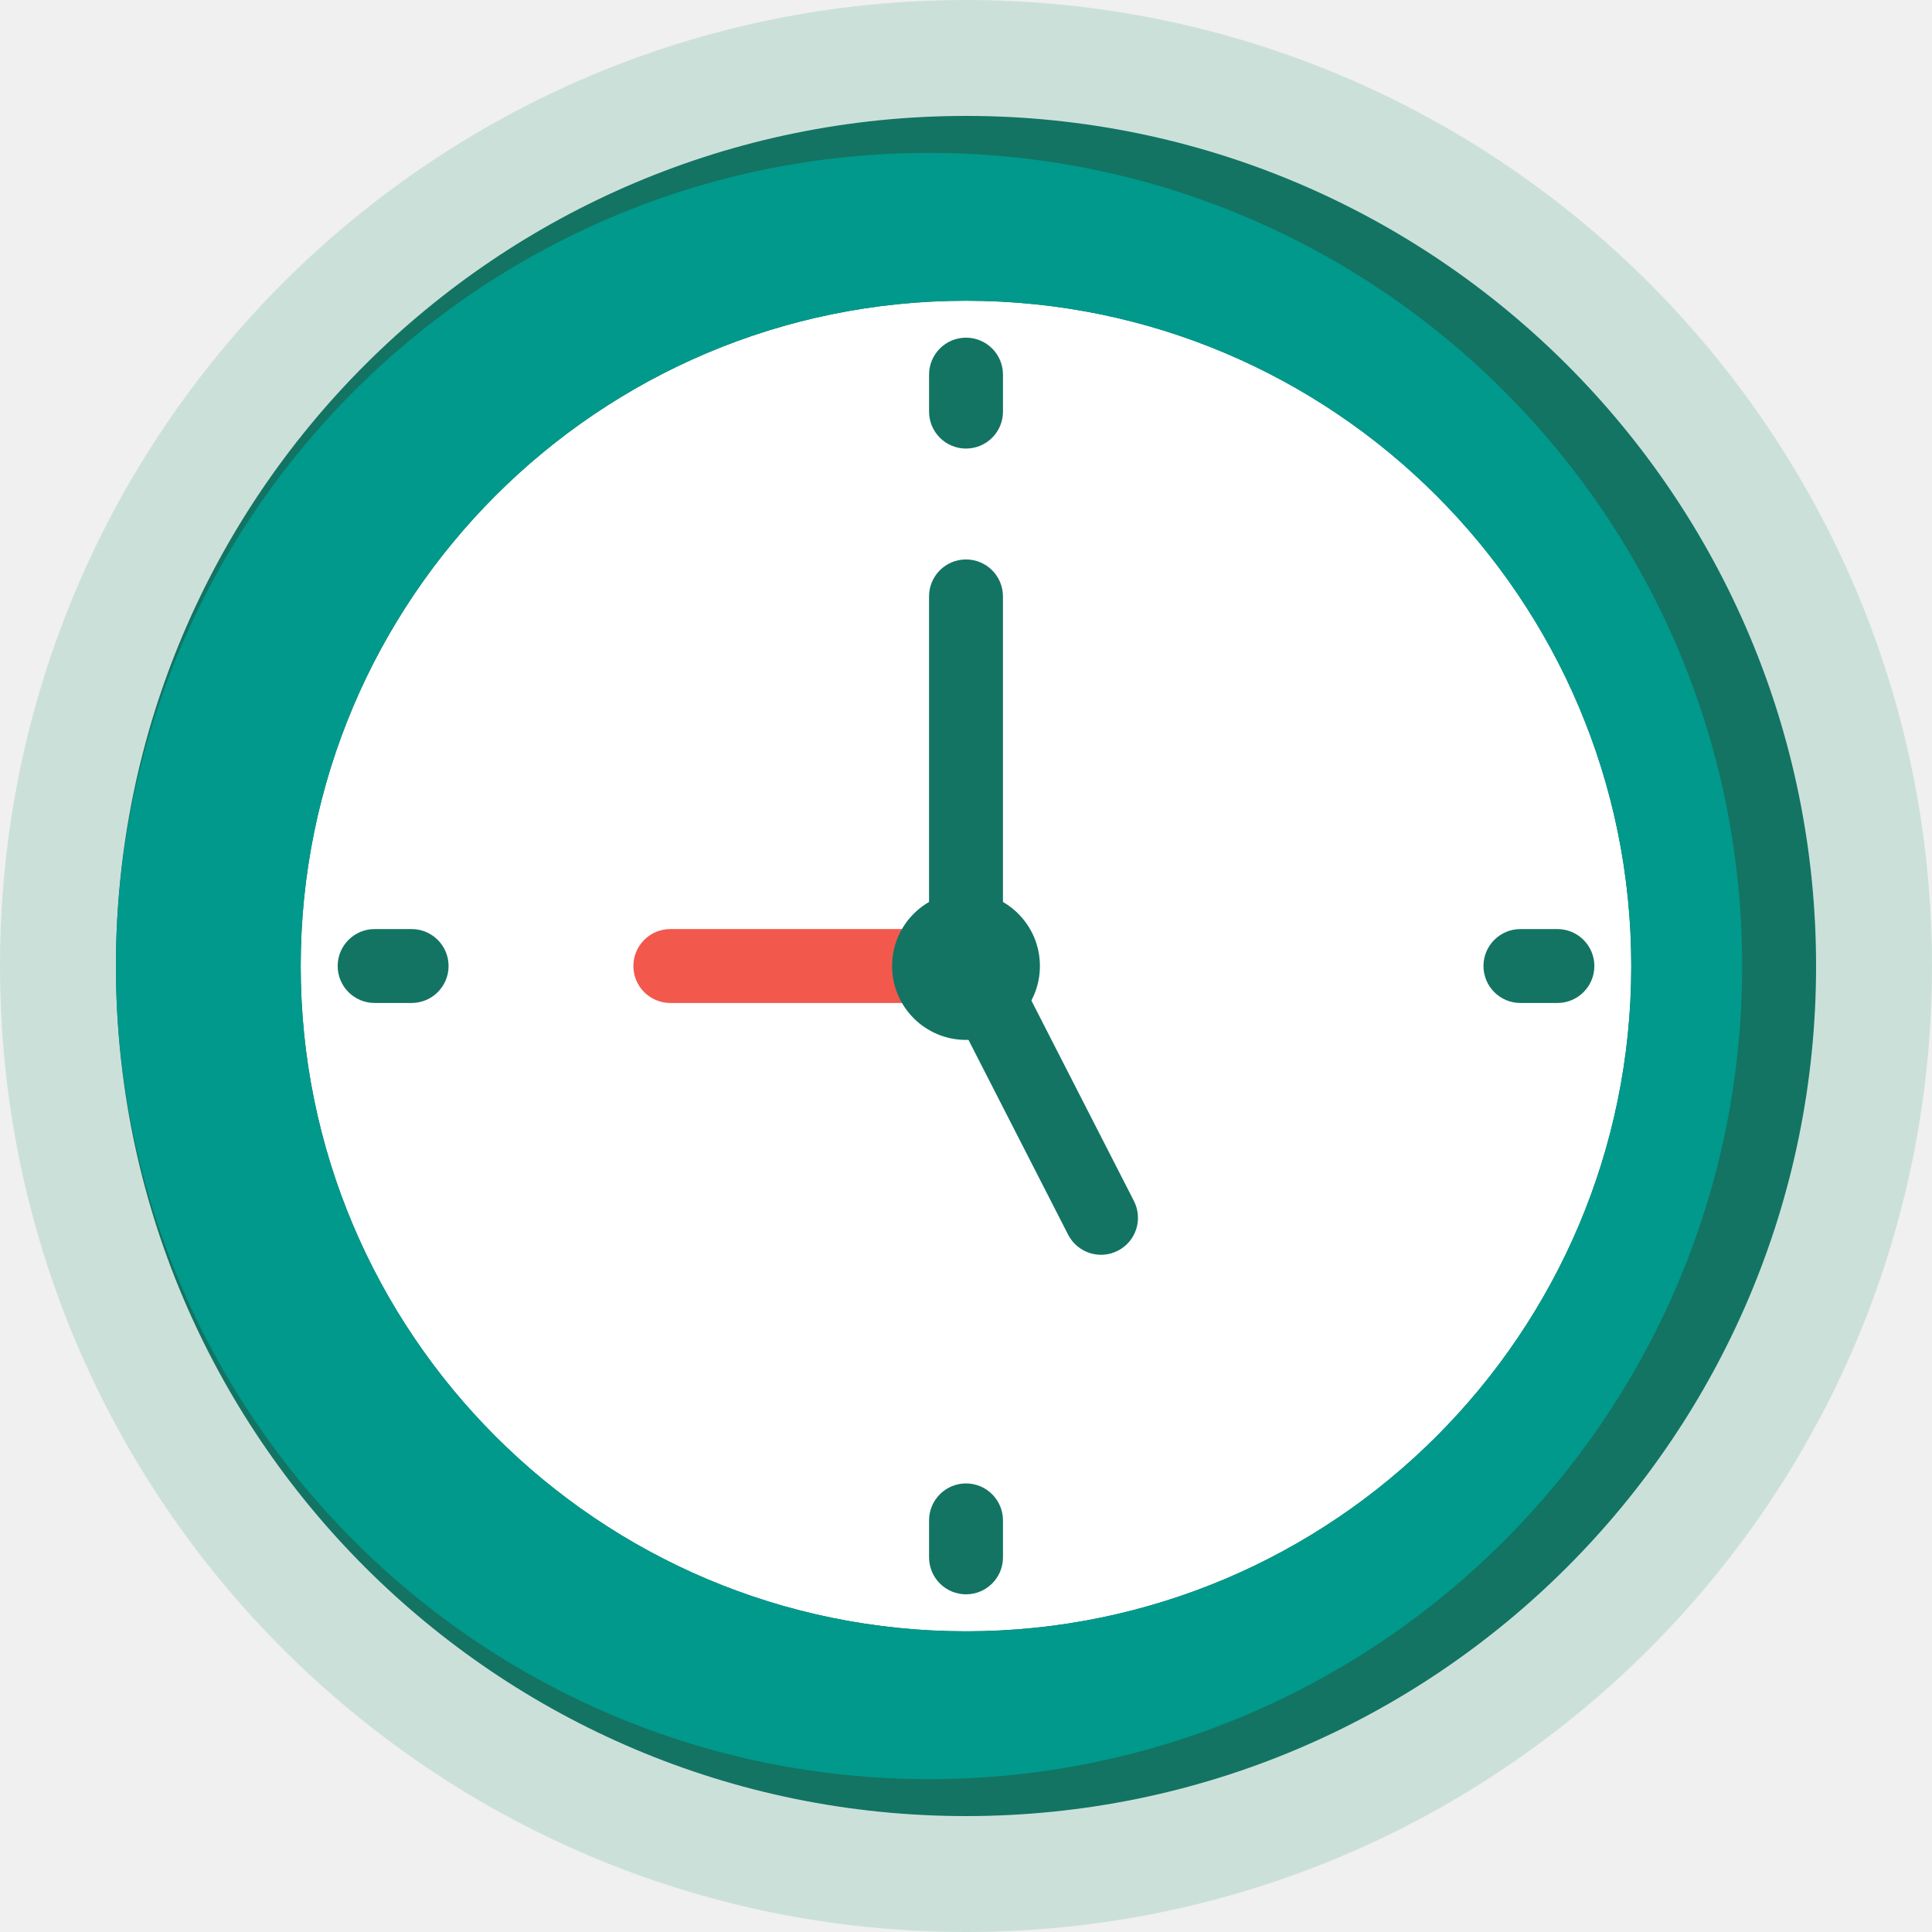
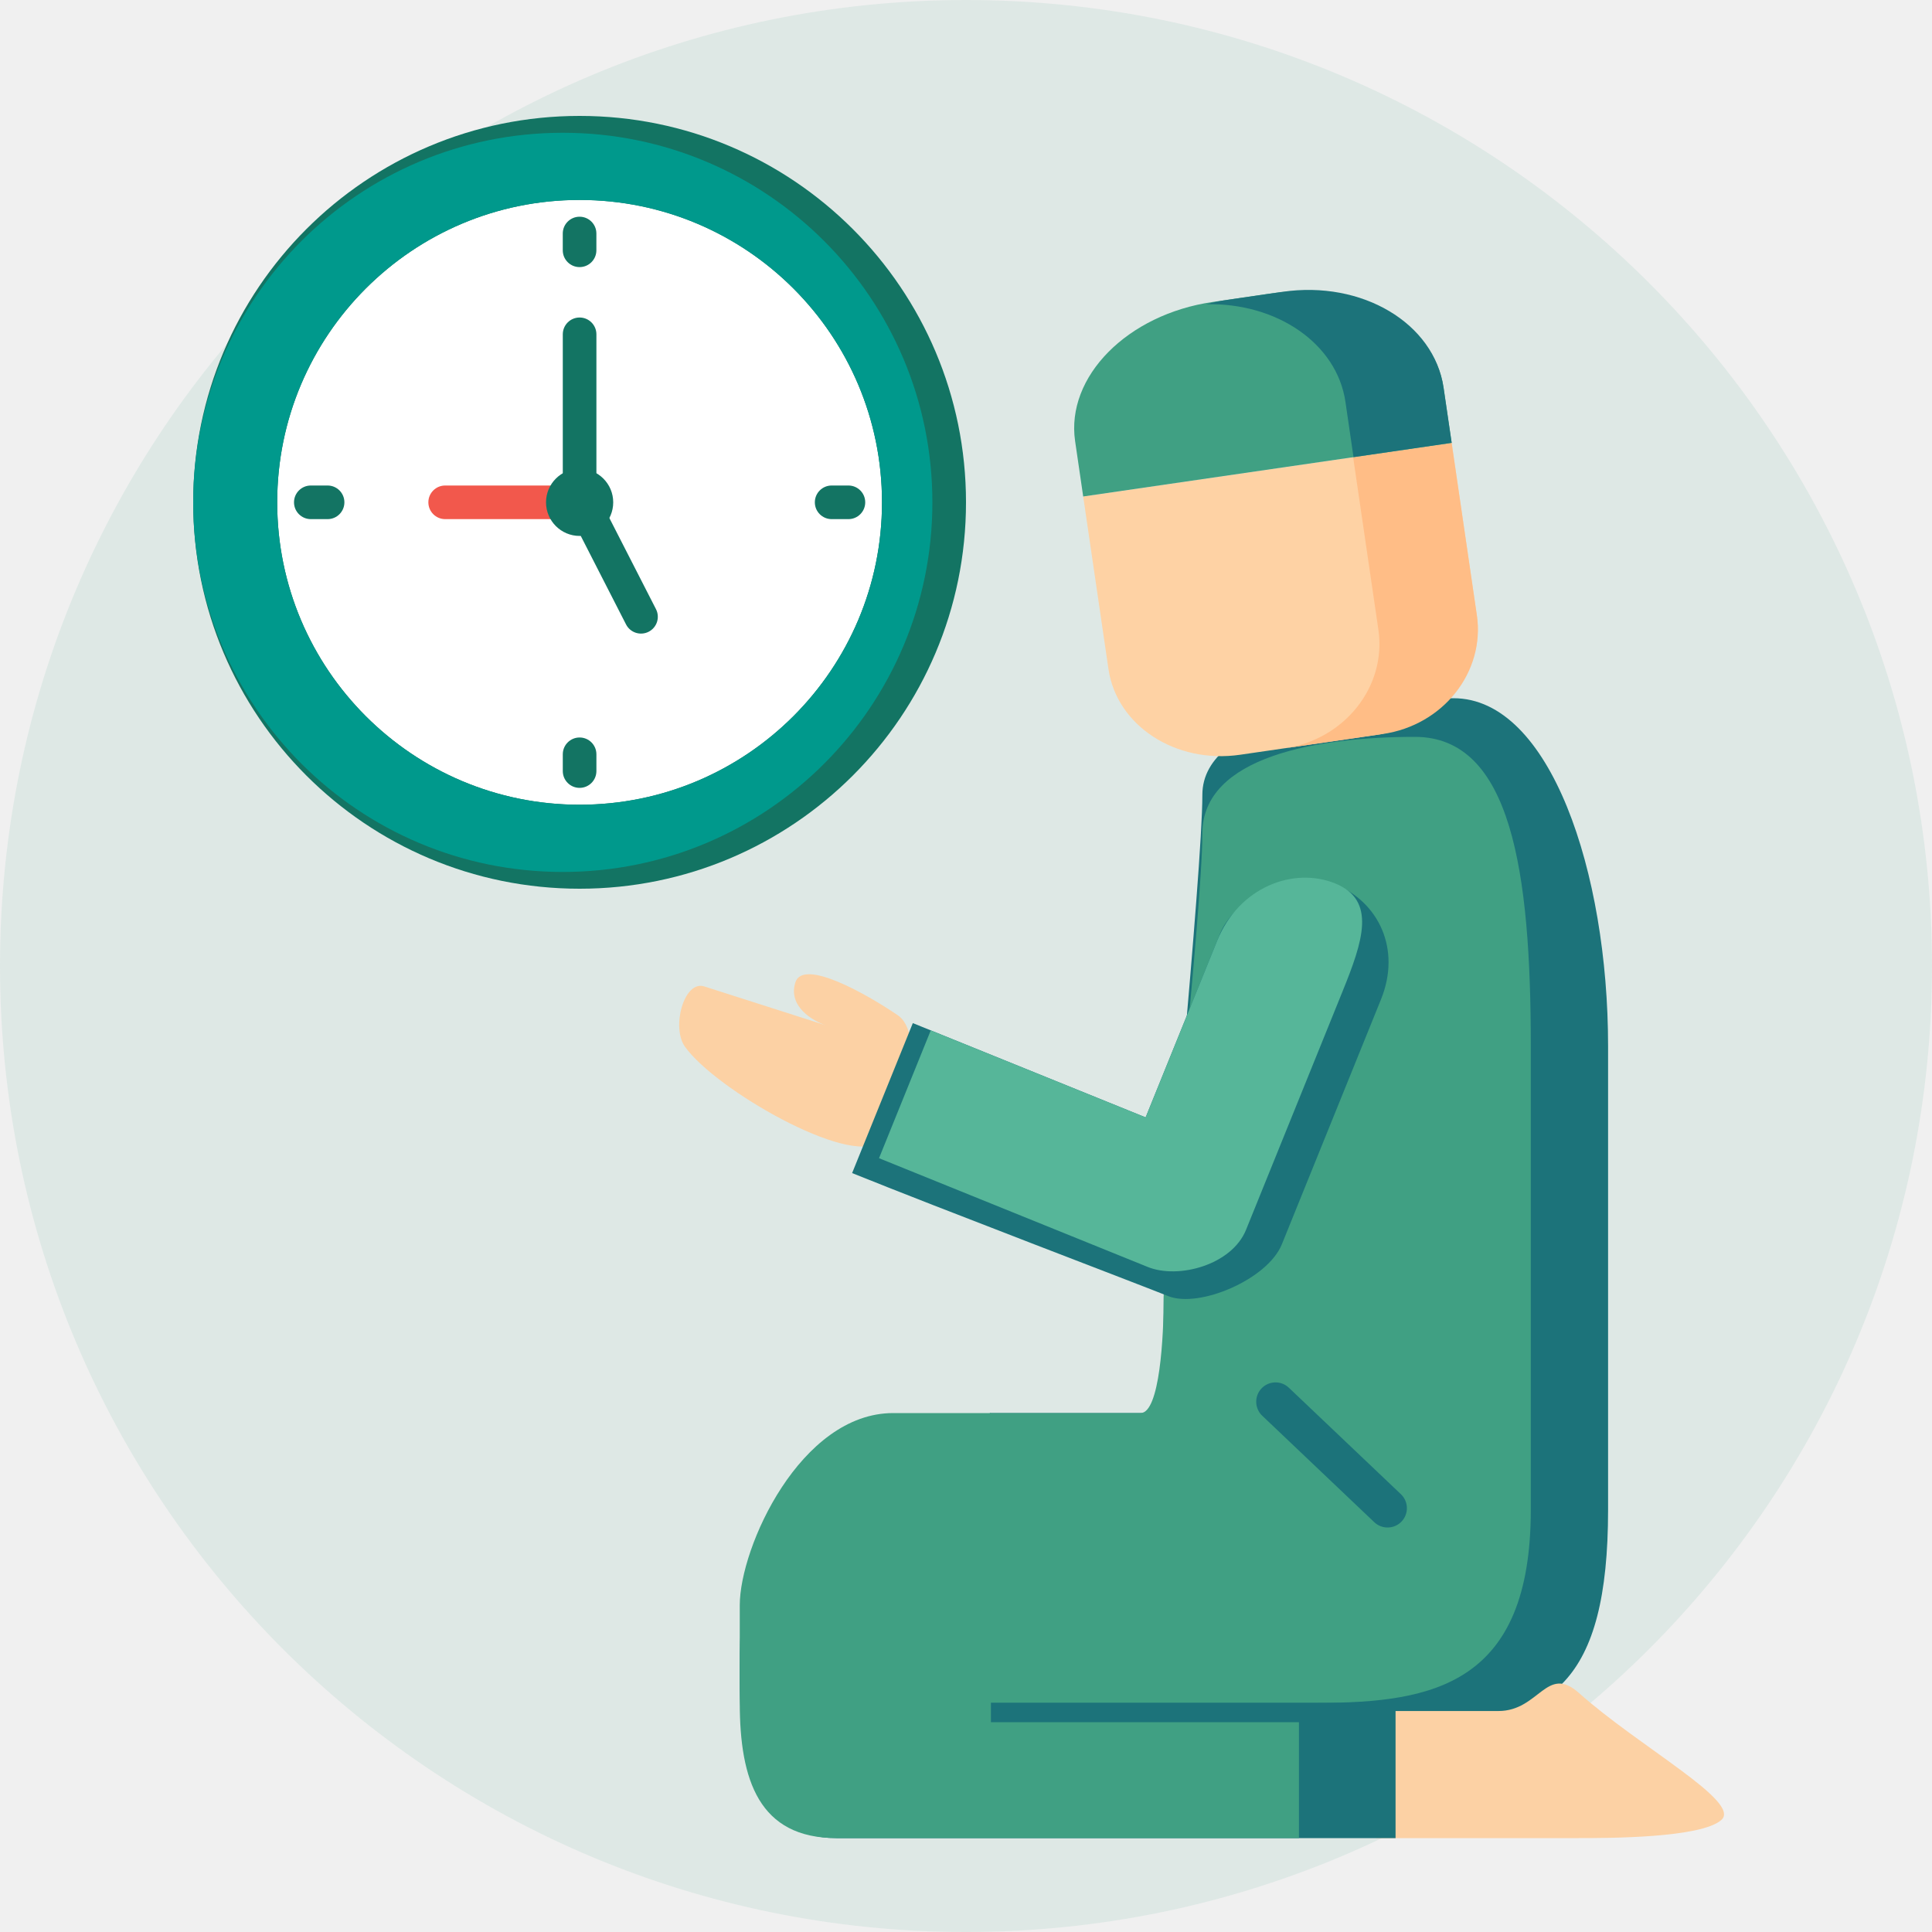
<svg xmlns="http://www.w3.org/2000/svg" width="50" height="50" viewBox="0 0 50 50" fill="none">
-   <circle cx="25" cy="25" r="25" fill="#40A083" fill-opacity="0.2" />
-   <circle cx="25" cy="25" r="17.217" fill="white" />
-   <circle cx="25" cy="25" r="17.217" fill="white" />
-   <path fill-rule="evenodd" clip-rule="evenodd" d="M25 47C37.15 47 47 37.15 47 25C47 12.85 37.15 3 25 3C12.85 3 3 12.85 3 25C3 37.15 12.85 47 25 47ZM25 42.218C34.509 42.218 42.217 34.509 42.217 25C42.217 15.491 34.509 7.783 25 7.783C15.491 7.783 7.782 15.491 7.782 25C7.782 34.509 15.491 42.218 25 42.218Z" fill="#137463" />
-   <path fill-rule="evenodd" clip-rule="evenodd" d="M24.044 46.044C35.666 46.044 45.087 36.622 45.087 25C45.087 13.378 35.666 3.957 24.044 3.957C12.421 3.957 3 13.378 3 25C3 36.622 12.421 46.044 24.044 46.044ZM25 42.218C34.509 42.218 42.217 34.509 42.217 25C42.217 15.491 34.509 7.783 25 7.783C15.491 7.783 7.782 15.491 7.782 25C7.782 34.509 15.491 42.218 25 42.218Z" fill="#00998C" />
-   <rect x="38.392" y="24.044" width="2.87" height="1.913" rx="0.957" fill="#137463" />
-   <rect x="24.044" y="11.609" width="2.87" height="1.913" rx="0.957" transform="rotate(-90 24.0439 11.6089)" fill="#137463" />
-   <rect x="24.044" y="25.956" width="11.478" height="1.913" rx="0.957" transform="rotate(-90 24.0439 25.9565)" fill="#137463" />
-   <rect x="25.746" y="24.044" width="8.862" height="1.913" rx="0.957" transform="rotate(62.909 25.7461 24.0435)" fill="#137463" />
-   <rect x="16.392" y="24.044" width="9.565" height="1.913" rx="0.957" fill="#F2584C" />
-   <rect x="23.087" y="23.087" width="3.826" height="3.826" rx="1.913" fill="#137463" />
-   <rect x="8.739" y="24.044" width="2.87" height="1.913" rx="0.957" fill="#137463" />
-   <rect x="24.044" y="41.261" width="2.87" height="1.913" rx="0.957" transform="rotate(-90 24.0439 41.261)" fill="#137463" />
+   <circle cx="25" cy="25" r="25" fill="#40A083" fill-opacity="0.1" />
+   <path d="M20.585 25.422C20.785 24.797 22.424 25.723 23.219 26.264C23.941 26.714 23.523 28.944 22.746 29.557C21.969 30.17 18.532 28.209 17.728 27.091C17.369 26.591 17.701 25.36 18.228 25.529L21.389 26.54C21.037 26.427 20.385 26.046 20.585 25.422Z" fill="#FCD1A4" />
+   <path d="M37.117 44.57H25.617V36.57H29.617C30.117 36.57 30.117 34.57 30.117 33.57C30.117 32.57 31.117 22.57 31.117 20.57C31.117 18.57 35.117 18.07 37.617 18.07C40.117 18.07 41.617 22.57 41.617 27.07V39.07C41.617 43.57 40.117 44.57 37.117 44.57Z" fill="#1C737A" />
+   <path d="M34.117 44.07H25.617V36.57H29.517C30.017 36.57 30.117 34.57 30.117 33.57C30.117 32.57 31.117 23.57 31.117 21.57C31.117 19.57 34.117 19.07 36.617 19.07C39.117 19.07 39.617 22.57 39.617 27.07V39.07C39.617 43.57 37.117 44.07 34.117 44.07Z" fill="#40A083" />
+   <path d="M33.174 32.203L35.741 25.862C36.265 24.568 35.686 23.344 34.546 22.882C33.406 22.421 31.937 23.266 31.57 24.173L29.649 28.918L23.624 26.478L22.053 30.359C24.186 31.223 29.59 33.283 30.23 33.542C31.03 33.866 32.807 33.11 33.174 32.203Z" fill="#1C737A" />
+   <path d="M32.247 31.828L34.744 25.66C35.268 24.366 35.632 23.3 34.554 22.863C33.476 22.427 32.063 22.956 31.5 24.347L29.649 28.918L24.088 26.666L22.749 29.974L29.701 32.788C30.5 33.112 31.88 32.735 32.247 31.828Z" fill="#56B699" />
+   <rect width="5" height="1" rx="0.5" transform="matrix(-0.724914 -0.68884 -0.68884 0.724914 36.6172 39.0137)" fill="#1C737A" />
+   <path d="M38.78 44.281H35.617V47.57H38.253H40.859H40.859C41.604 47.57 44.022 47.57 44.549 47.1C45.076 46.63 42.44 45.221 40.859 43.811C40.025 43.068 39.834 44.281 38.78 44.281Z" fill="#FCD1A4" />
+   <path d="M36.117 47.57V44.07H25.117V39.57H21.645C19.245 39.57 19.145 41.57 19.145 43.07V43.57C19.145 45.57 19.645 47.57 21.645 47.57H36.117Z" fill="#1C737A" />
+   <path d="M33.617 47.57V44.57H25.645V36.57H23.117C20.717 36.57 19.145 40.042 19.145 41.542V44.07C19.145 46.07 19.645 47.57 21.645 47.57H33.617Z" fill="#40A083" />
+   <path d="M35.593 19.023L32.094 19.533C30.427 19.776 28.901 18.782 28.687 17.315L28.033 12.85L37.569 11.461L38.222 15.926C38.437 17.394 37.26 18.78 35.593 19.023Z" fill="#FED2A4" />
+   <path d="M35.019 11.833L35.673 16.298C35.888 17.765 34.8 19.139 33.243 19.366L35.791 18.995C37.348 18.768 38.436 17.394 38.221 15.927L37.568 11.462L35.019 11.833Z" fill="#FFBD86" />
+   <path d="M32.917 7.591L31.383 7.815C29.173 8.137 27.58 9.75 27.824 11.418L28.033 12.849L37.569 11.461L37.359 10.03C37.115 8.361 35.126 7.27 32.917 7.591Z" fill="#40A083" />
+   <path d="M33.193 7.552L31.765 7.76C31.576 7.787 31.392 7.826 31.214 7.874C33.039 7.831 34.598 8.885 34.82 10.4L35.029 11.831L37.569 11.461L37.359 10.031C37.115 8.362 35.25 7.252 33.193 7.552Z" fill="#1C737A" />
+   <circle cx="15" cy="13" r="7.826" fill="white" />
+   <circle cx="15" cy="13" r="7.826" fill="white" />
+   <path fill-rule="evenodd" clip-rule="evenodd" d="M15 23C20.523 23 25 18.523 25 13C25 7.477 20.523 3 15 3C9.477 3 5 7.477 5 13C5 18.523 9.477 23 15 23ZM15 20.826C19.322 20.826 22.826 17.322 22.826 13C22.826 8.678 19.322 5.174 15 5.174C10.678 5.174 7.174 8.678 7.174 13C7.174 17.322 10.678 20.826 15 20.826Z" fill="#137463" />
+   <path fill-rule="evenodd" clip-rule="evenodd" d="M14.565 22.566C19.848 22.566 24.13 18.284 24.13 13.001C24.13 7.718 19.848 3.436 14.565 3.436C9.282 3.436 5 7.718 5 13.001C5 18.284 9.282 22.566 14.565 22.566ZM15 20.827C19.322 20.827 22.826 17.323 22.826 13.001C22.826 8.679 19.322 5.175 15 5.175C10.678 5.175 7.174 8.679 7.174 13.001C7.174 17.323 10.678 20.827 15 20.827Z" fill="#00998C" />
+   <rect x="21.088" y="12.565" width="1.304" height="0.87" rx="0.435" fill="#137463" />
+   <rect x="14.565" y="6.913" width="1.304" height="0.87" rx="0.435" transform="rotate(-90 14.5645 6.91309)" fill="#137463" />
+   <rect x="14.565" y="13.435" width="5.217" height="0.87" rx="0.435" transform="rotate(-90 14.5645 13.4346)" fill="#137463" />
+   <rect x="15.34" y="12.565" width="4.028" height="0.87" rx="0.435" transform="rotate(62.909 15.3398 12.5654)" fill="#137463" />
+   <rect x="11.086" y="12.565" width="4.348" height="0.87" rx="0.435" fill="#F2584C" />
+   <rect x="14.131" y="12.131" width="1.739" height="1.739" rx="0.87" fill="#137463" />
+   <rect x="7.609" y="12.565" width="1.304" height="0.87" rx="0.435" fill="#137463" />
+   <rect x="14.565" y="20.391" width="1.304" height="0.87" rx="0.435" transform="rotate(-90 14.5645 20.3906)" fill="#137463" />
</svg>
